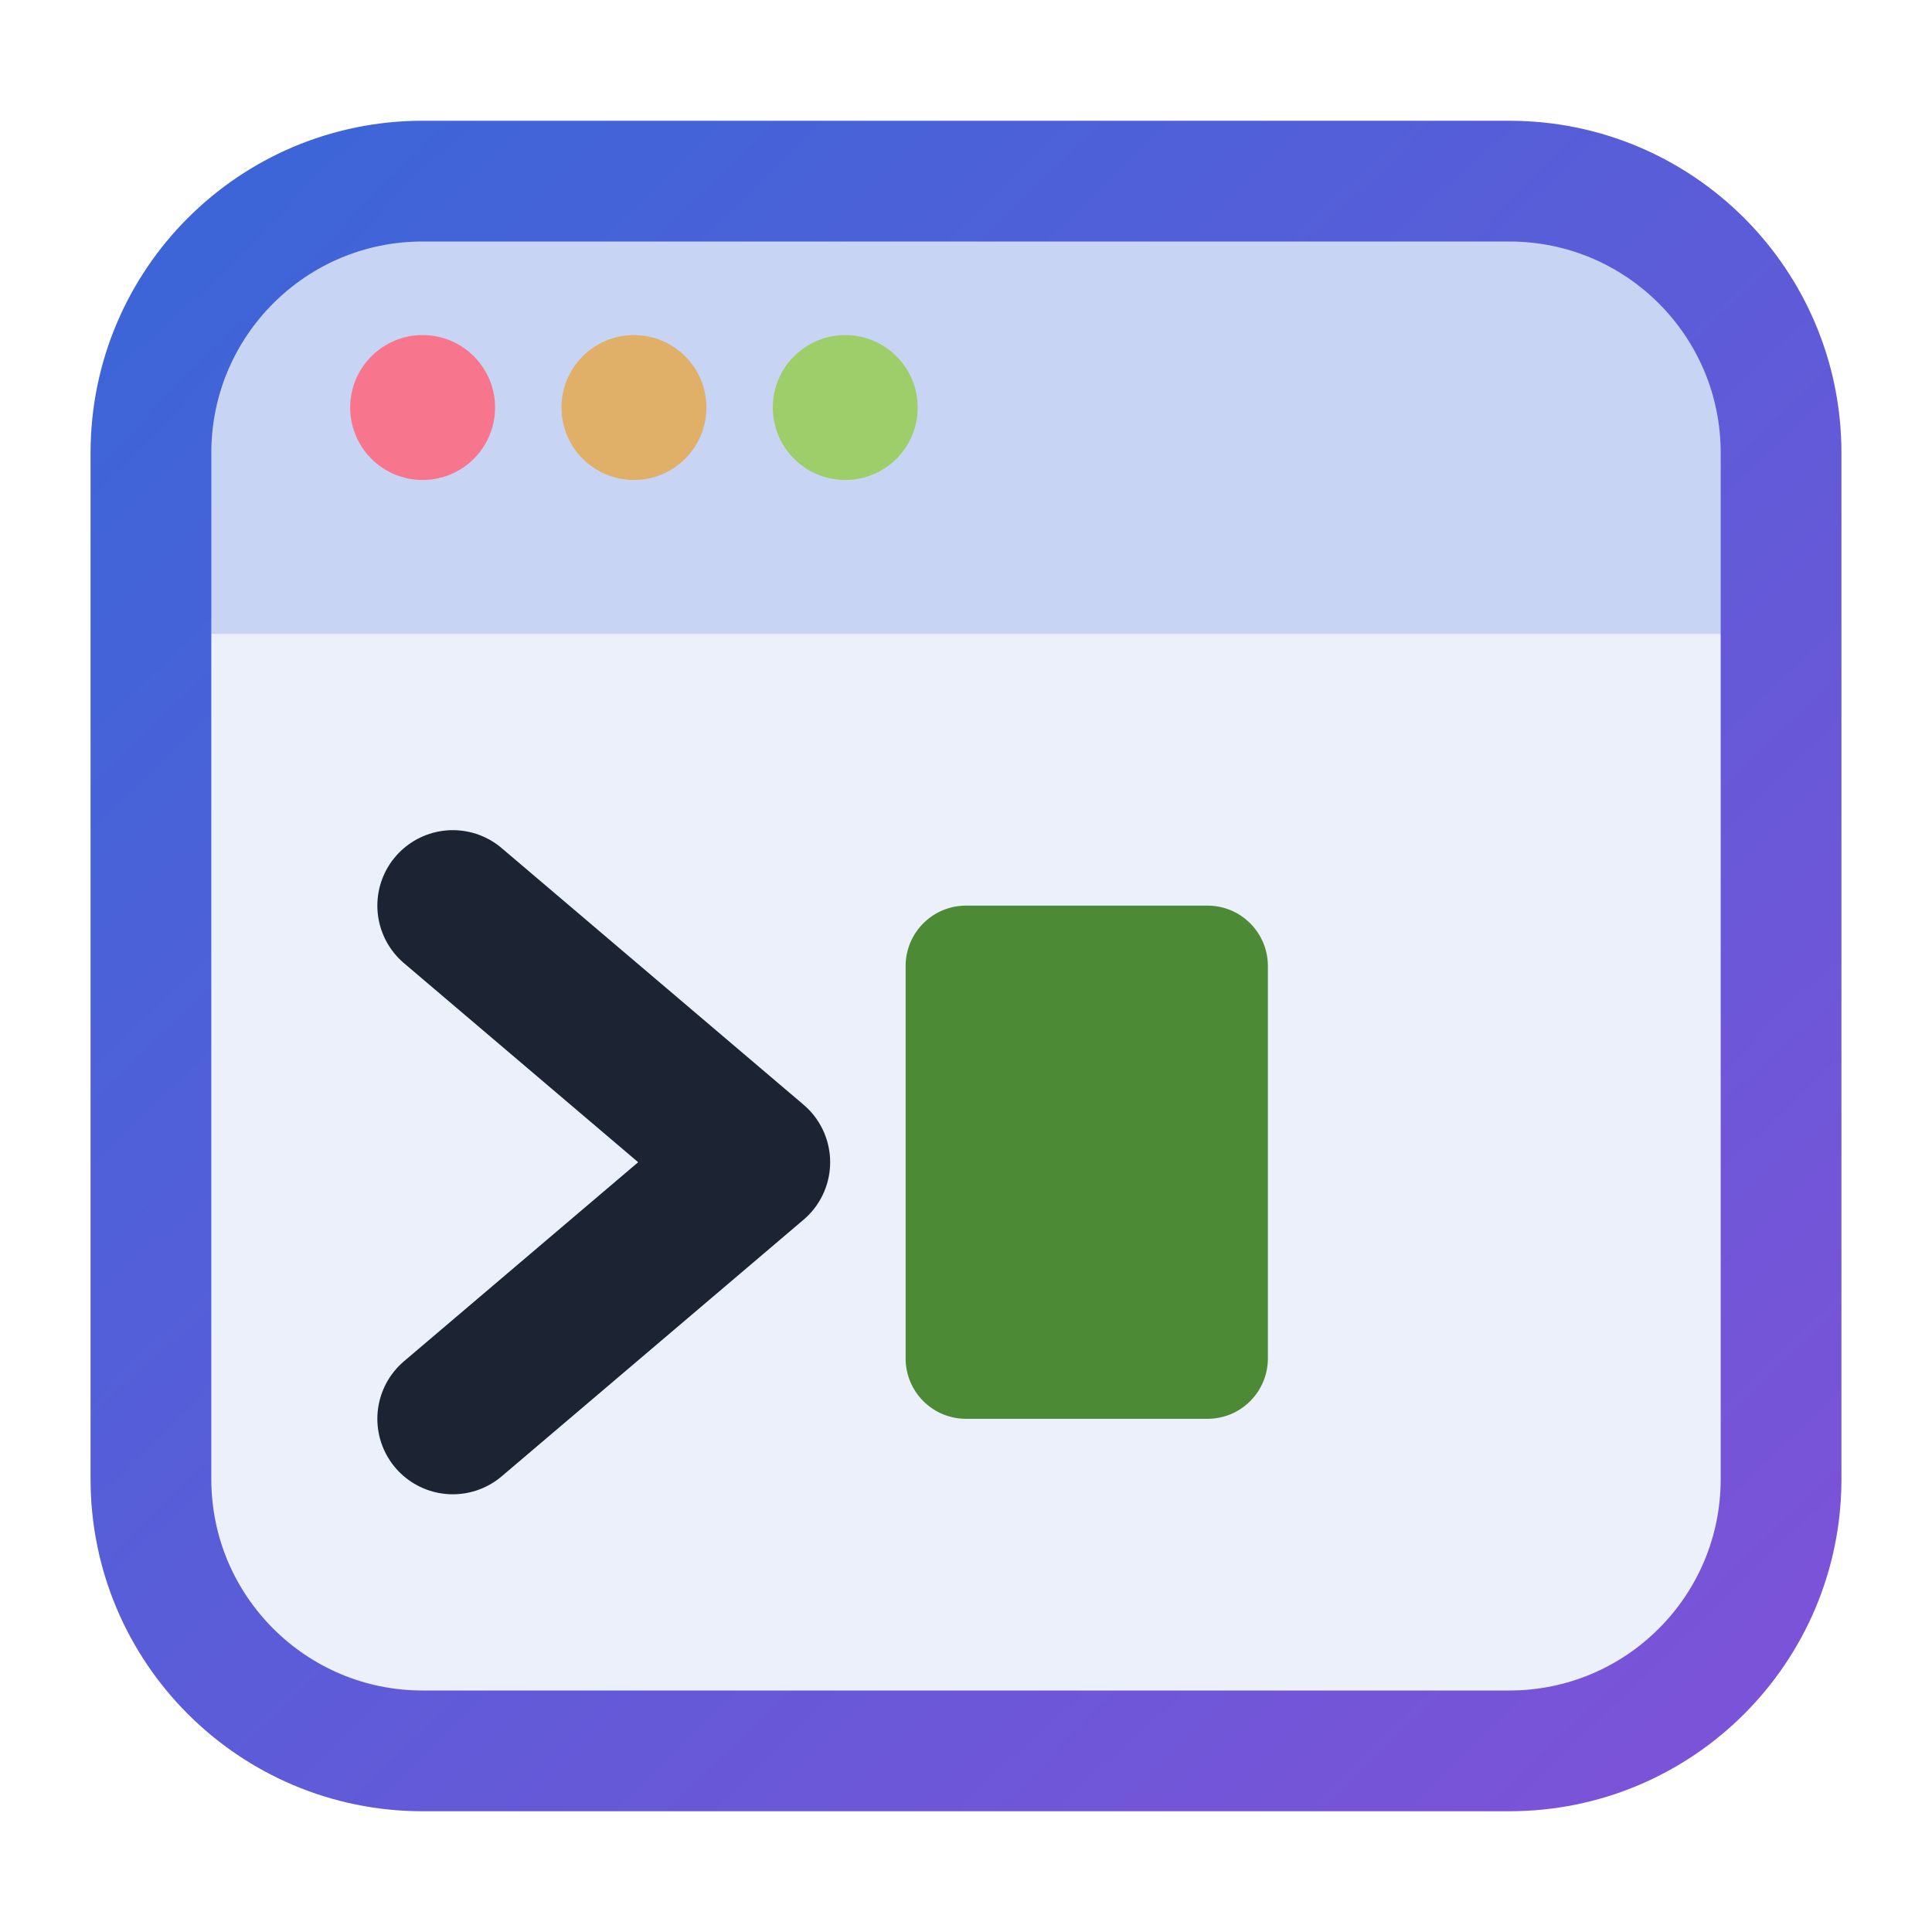
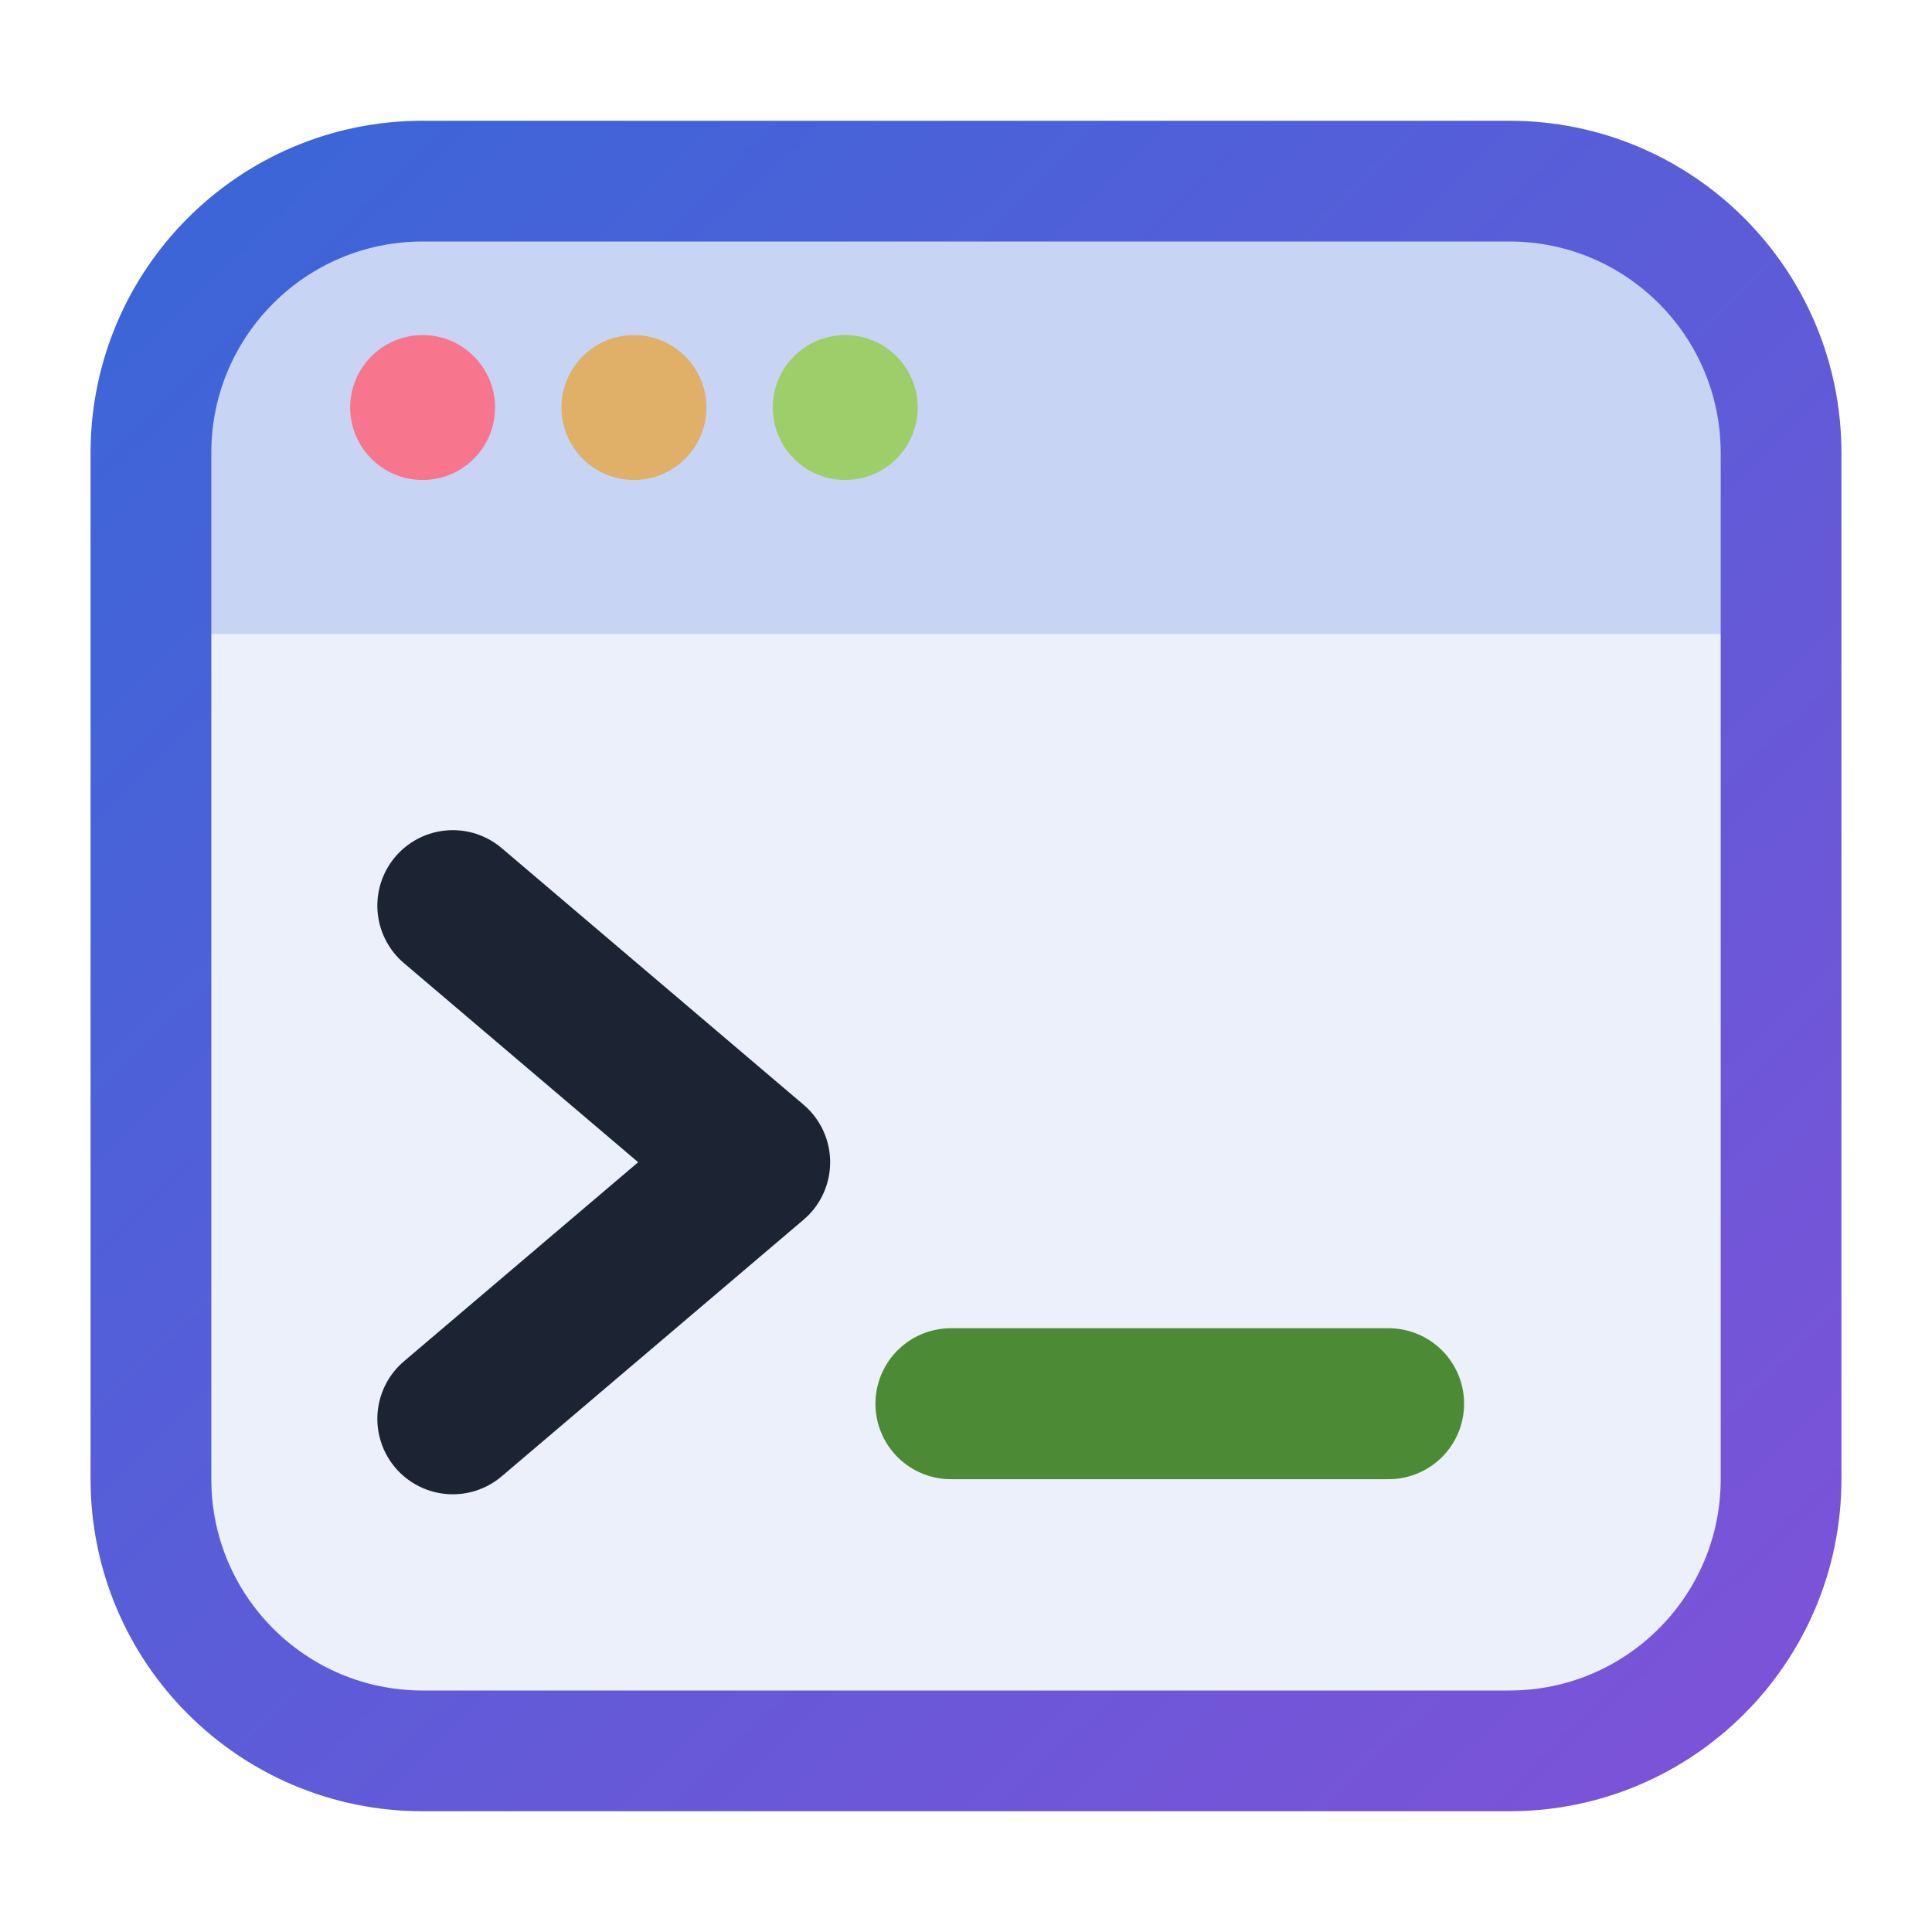
<svg xmlns="http://www.w3.org/2000/svg" viewBox="0 0 64 64" width="64" height="64">
  <style>
    .body { fill: #3b66d8; fill-opacity: .10; }
    .bar { fill: #3b66d8; fill-opacity: .20; }
    .prompt { stroke: #1c2434; }
-     .cursor { fill: #4d8a35; }
+     .cursor { stroke: #4d8a35; }
    .from { stop-color: #3b66d8; }
    .to { stop-color: #7d52d8; }
    @media (prefers-color-scheme: dark) {
      .body { fill: #7aa2f7; fill-opacity: .14; }
      .bar { fill: #7aa2f7; fill-opacity: .26; }
      .prompt { stroke: #dce3f1; }
-       .cursor { fill: #9ece6a; }
+       .cursor { stroke: #9ece6a; }
      .from { stop-color: #7aa2f7; }
      .to { stop-color: #bb9af7; }
    }
  </style>
  <defs>
    <linearGradient id="edge" x1="0" y1="0" x2="1" y2="1">
      <stop offset="0" class="from" />
      <stop offset="1" class="to" />
    </linearGradient>
  </defs>
  <rect class="body" x="5" y="6" width="54" height="52" rx="9" />
  <path class="bar" d="M5 15a9 9 0 0 1 9-9h36a9 9 0 0 1 9 9v6H5z" />
  <g fill="none" stroke="url(#edge)" stroke-width="4">
    <rect x="5" y="6" width="54" height="52" rx="9" />
    <path d="M7 21H57" />
  </g>
  <circle cx="14" cy="13.5" r="2.4" fill="#f7768e" />
  <circle cx="21" cy="13.5" r="2.4" fill="#e0af68" />
  <circle cx="28" cy="13.5" r="2.4" fill="#9ece6a" />
  <path class="prompt" d="M15 30L25 38.5L15 47" fill="none" stroke-width="5" stroke-linecap="round" stroke-linejoin="round" />
-   <rect class="cursor" x="30" y="30" width="12" height="17" rx="2" />
+   <path class="cursor" d="M31.5 46.5H46" stroke-width="5" stroke-linecap="round" />
</svg>
